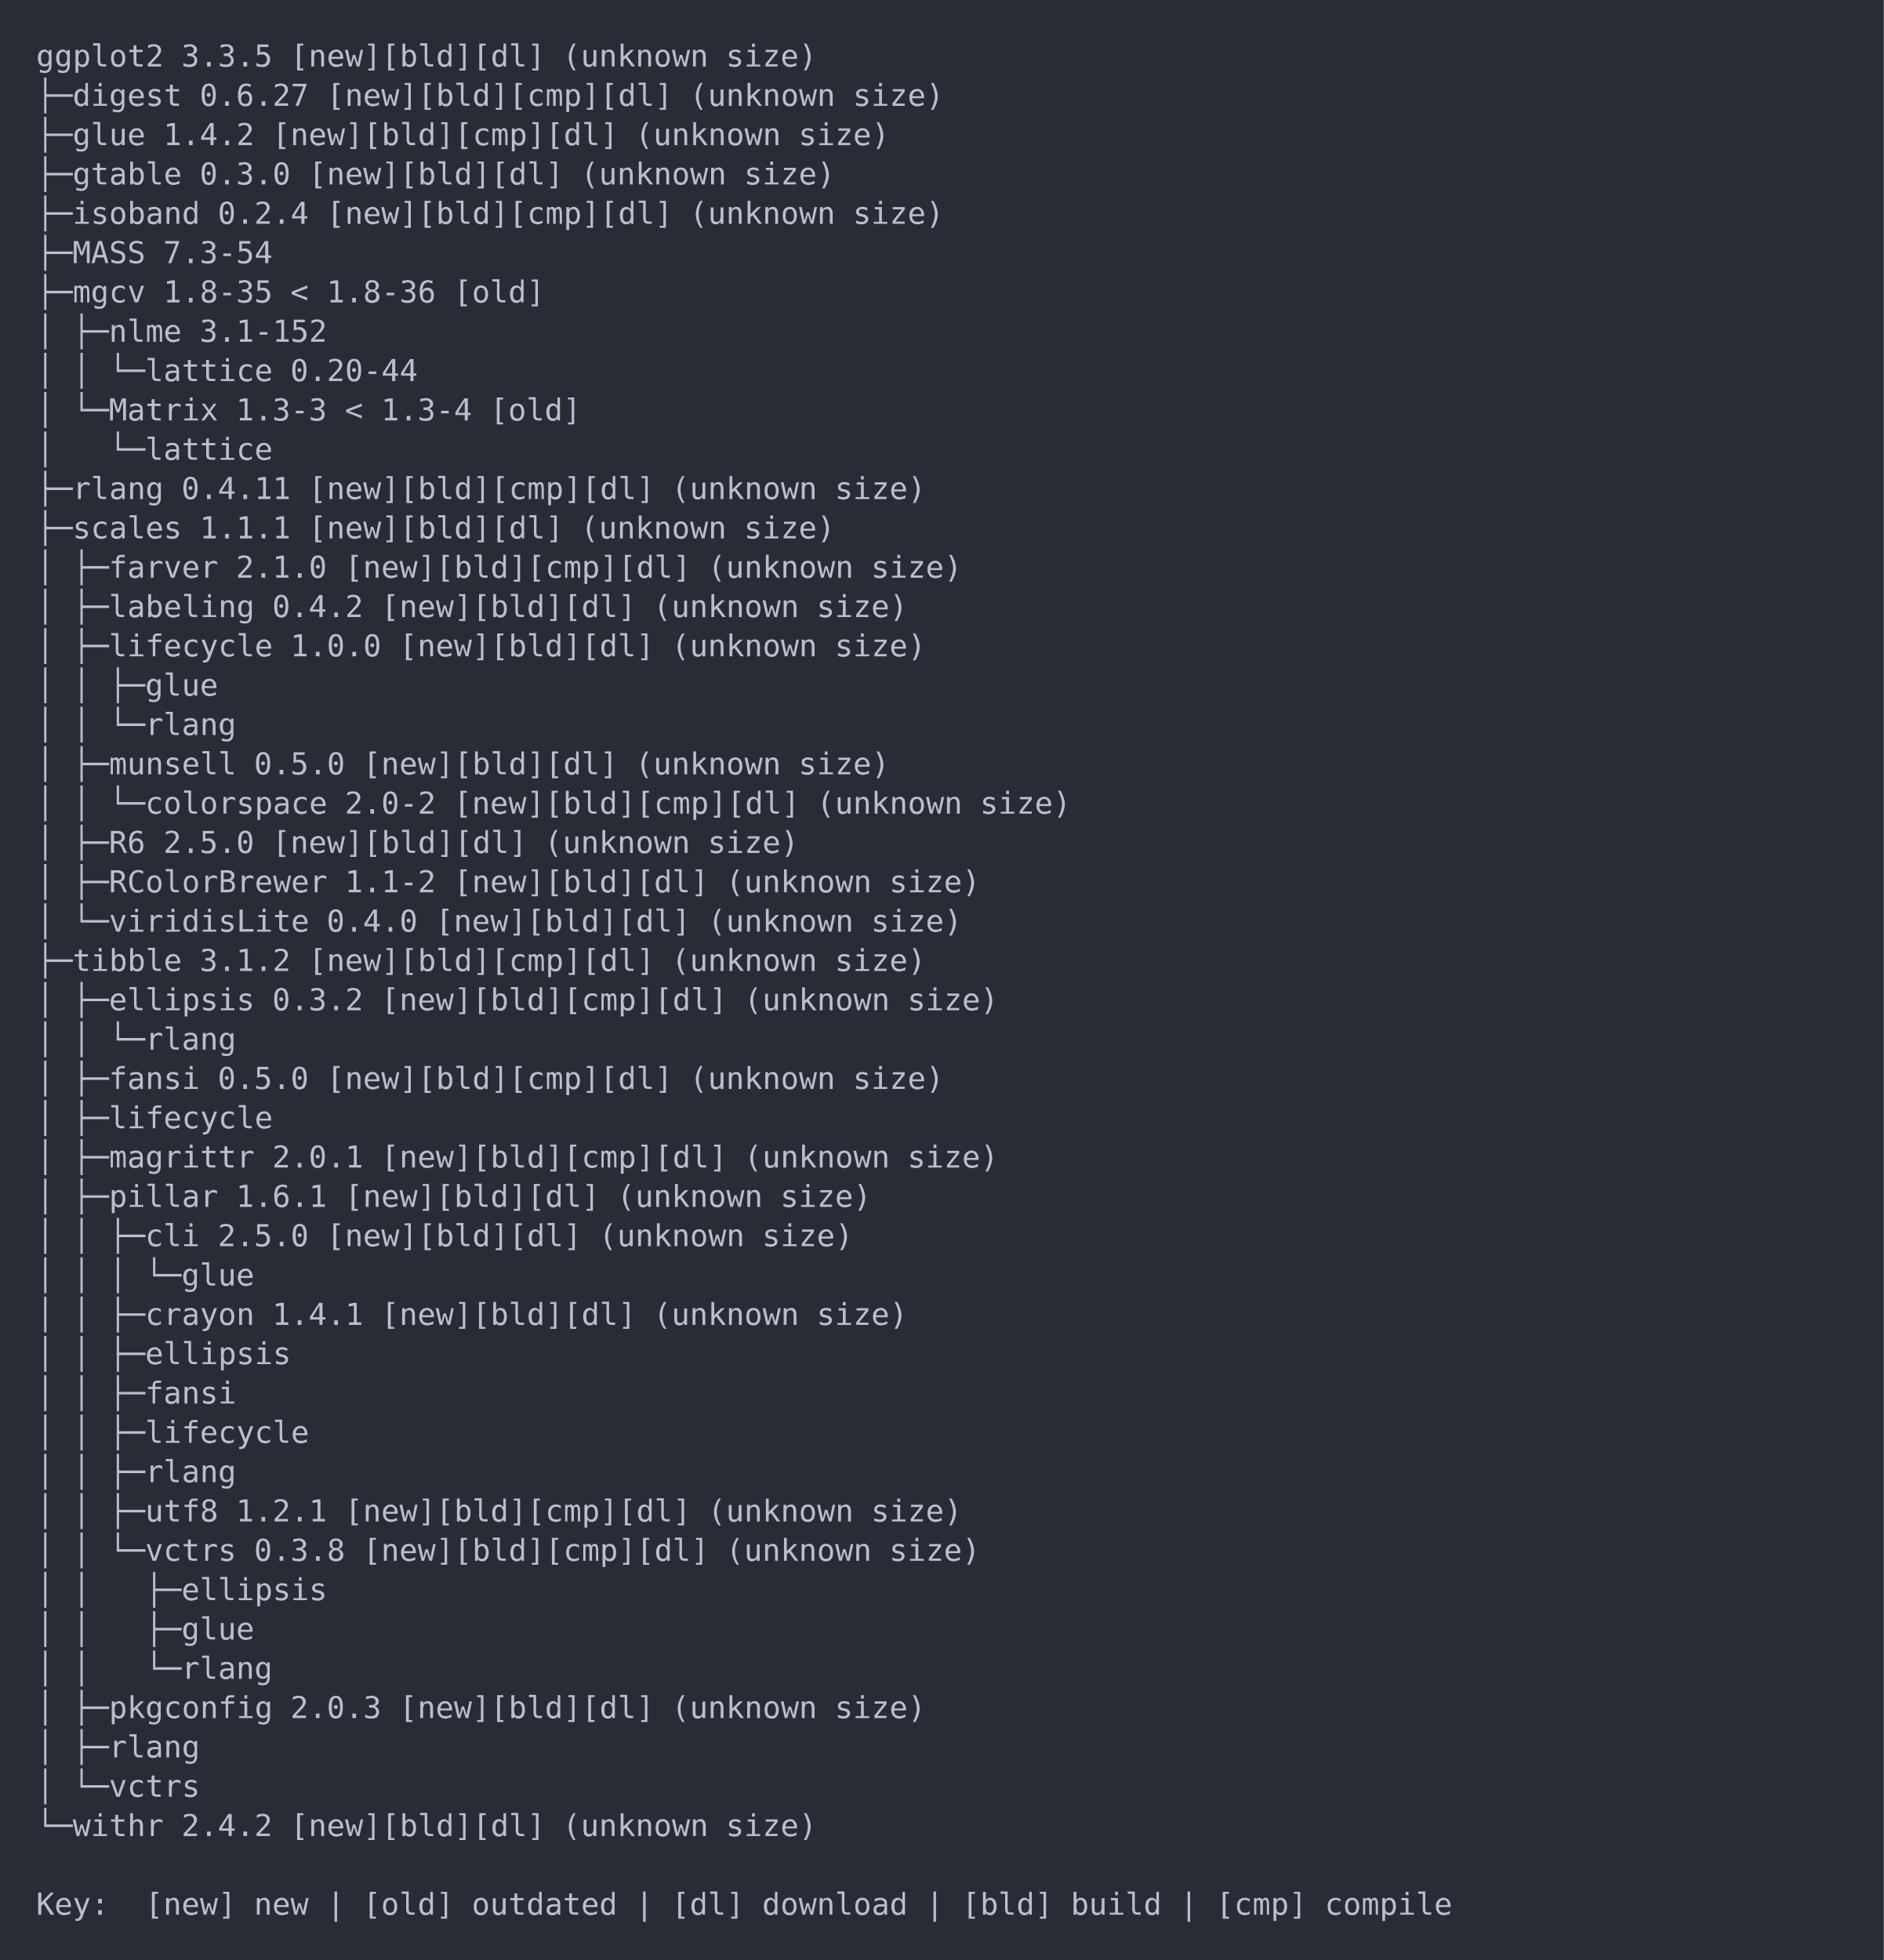
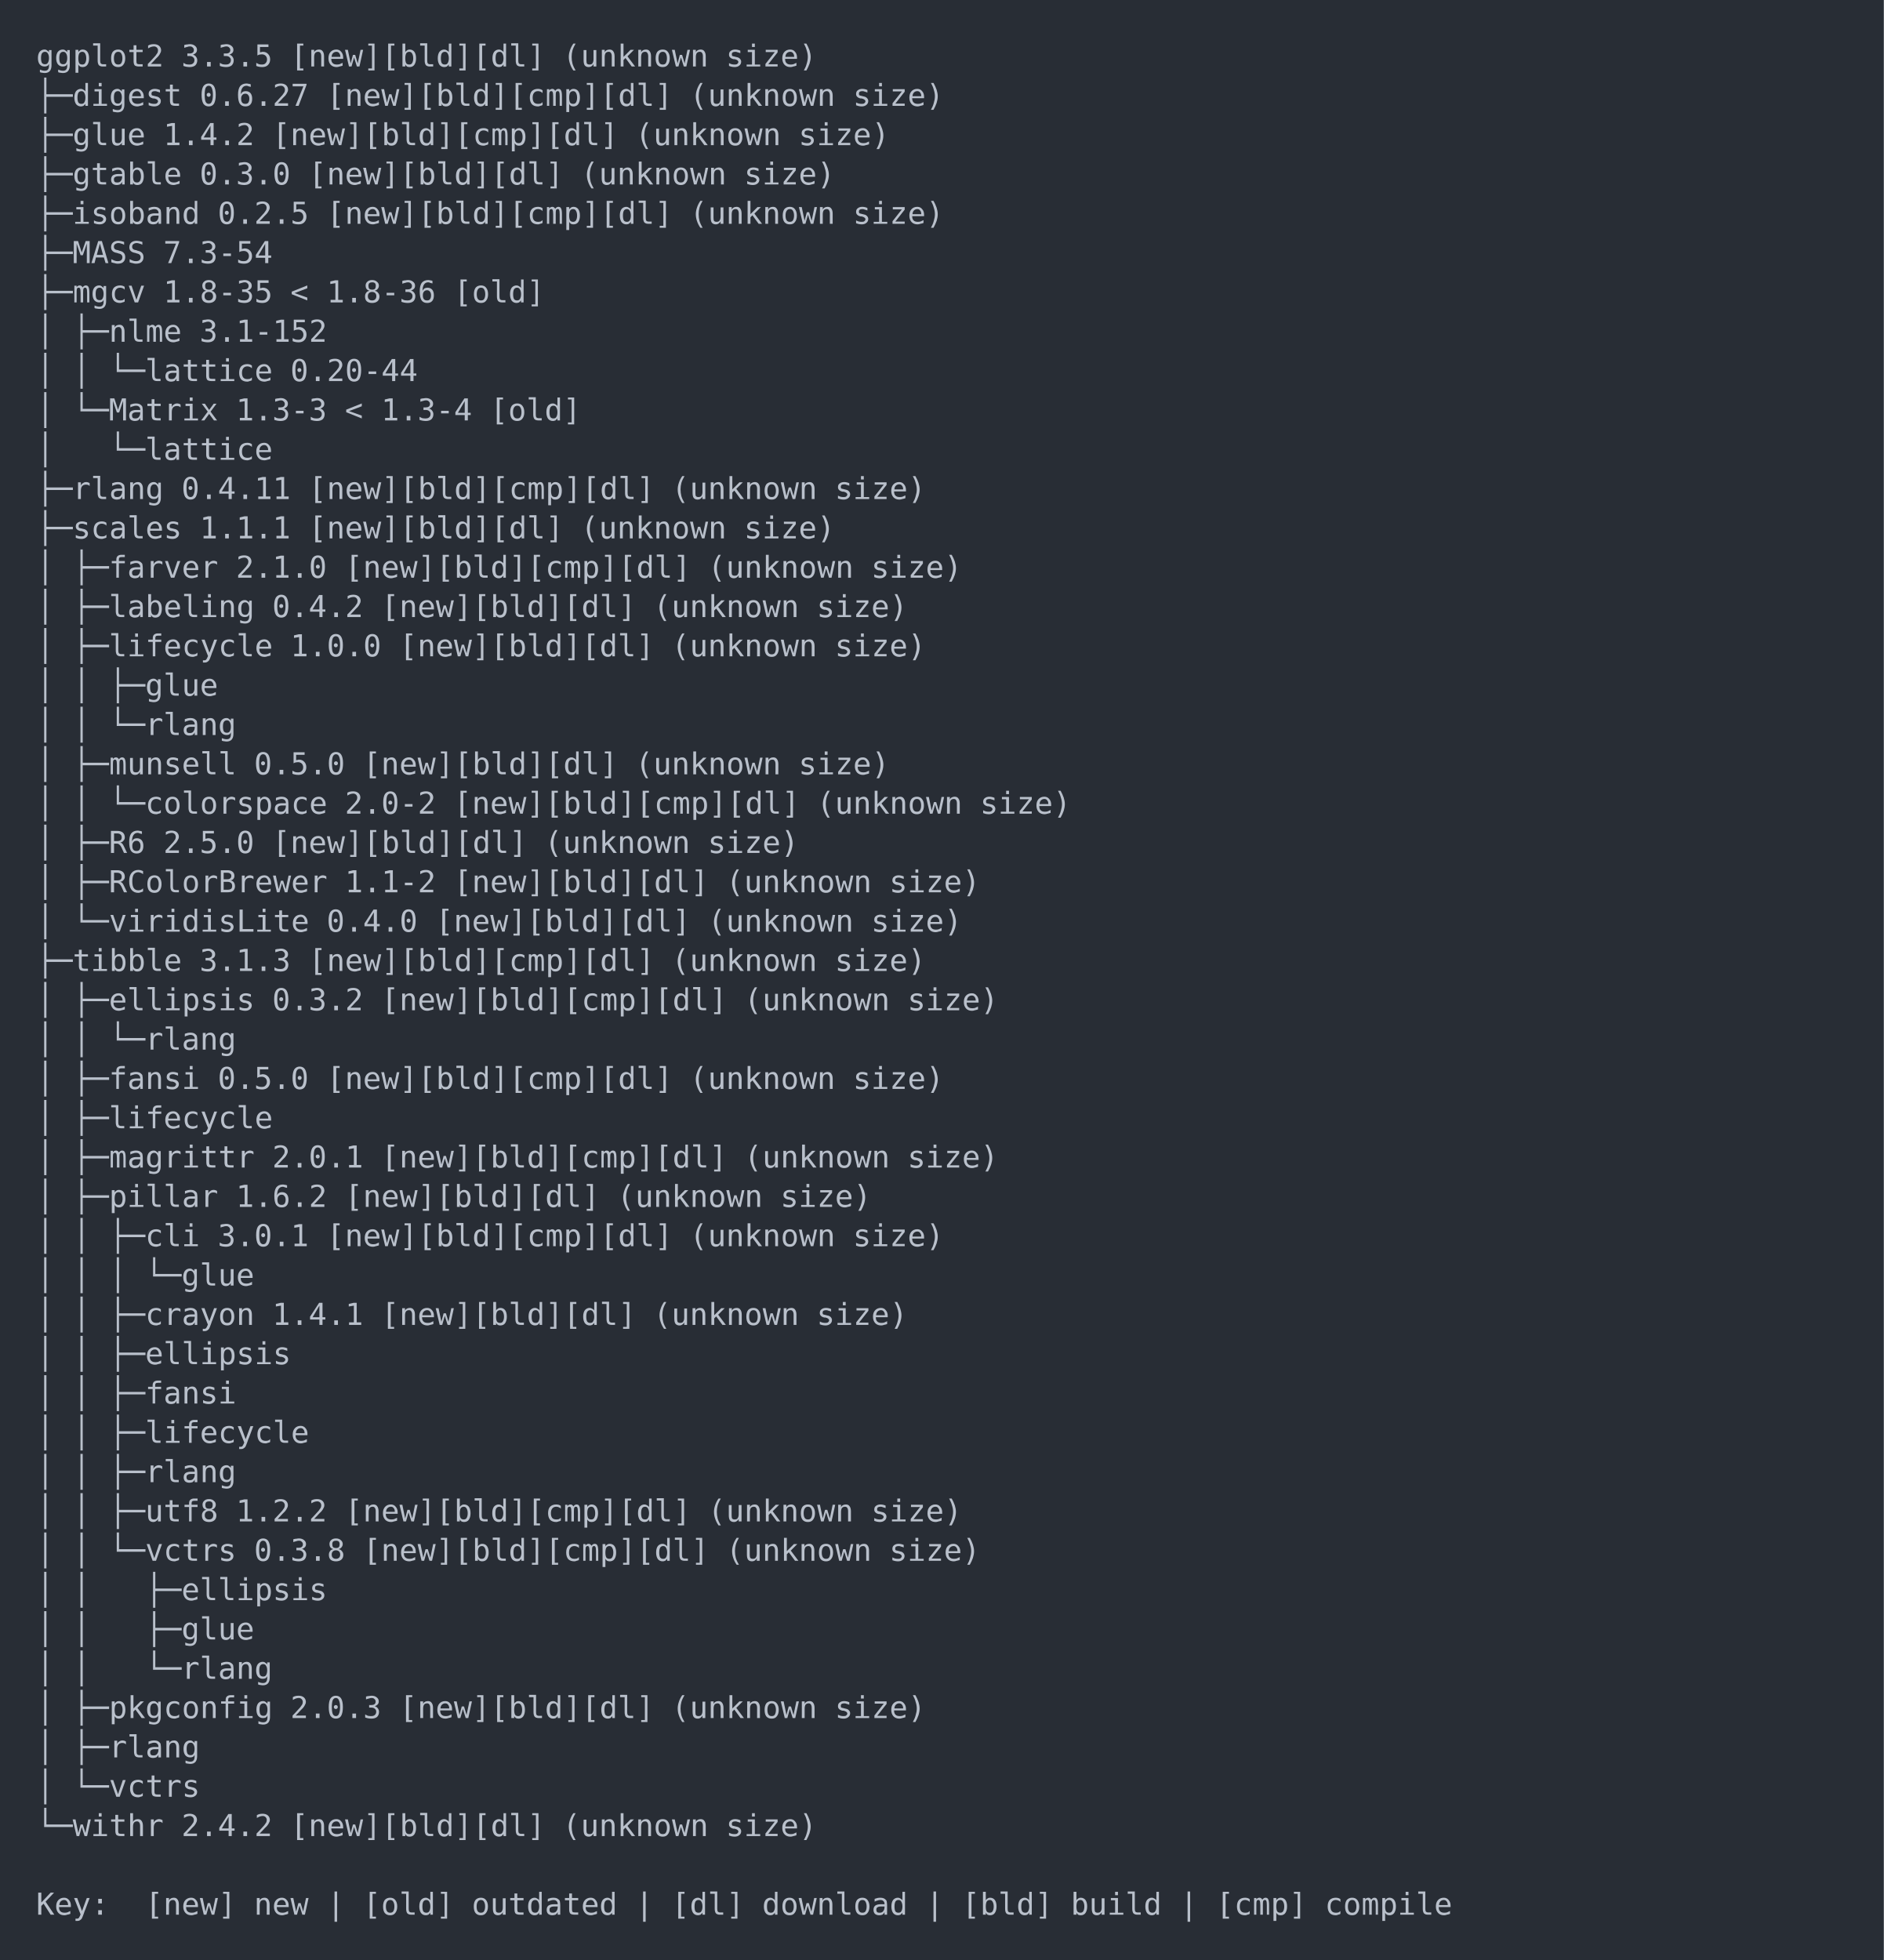
<svg xmlns="http://www.w3.org/2000/svg" xmlns:xlink="http://www.w3.org/1999/xlink" width="1040" height="1082.08">
  <rect width="1040" height="1082.08" rx="0" ry="0" class="a" />
  <svg height="1042.08" viewBox="0 0 100 104.208" width="1000" x="20" y="20">
    <style>.a{fill:rgb(40,45,53)}.b{font-family:'Fira Code',Monaco,Consolas,Menlo,'Bitstream Vera Sans Mono','Powerline Symbols',monospace}.c{fill:rgb(185,192,203);white-space:pre}.d{fill:transparent}</style>
    <g font-family="'Fira Code',Monaco,Consolas,Menlo,'Bitstream Vera Sans Mono','Powerline Symbols',monospace" font-size="1.67" class="b">
      <defs>
        <symbol id="1">
          <text x="0" y="1.67" class="c">│</text>
          <text x="2.004" y="1.67" class="c">│</text>
          <text x="4.008" y="1.67" class="c">└─rlang</text>
        </symbol>
        <symbol id="a">
          <rect height="49" width="100" x="0" y="0" class="d" />
        </symbol>
      </defs>
      <rect height="104.208" width="100" class="a" />
      <svg x="0" y="0" width="100">
        <svg x="0">
          <use xlink:href="#a" />
          <text x="0" y="1.67" class="c">ggplot2</text>
          <text x="8.016" y="1.67" class="c">3.3.5</text>
          <text x="14.028" y="1.67" class="c">[new][bld][dl]</text>
          <text x="29.058" y="1.67" class="c">(unknown</text>
          <text x="38.076" y="1.67" class="c">size)</text>
          <text x="0" y="3.841" class="c">├─digest</text>
          <text x="9.018" y="3.841" class="c">0.6.27</text>
          <text x="16.032" y="3.841" class="c">[new][bld][cmp][dl]</text>
          <text x="36.072" y="3.841" class="c">(unknown</text>
          <text x="45.09" y="3.841" class="c">size)</text>
          <text x="0" y="6.012" class="c">├─glue</text>
          <text x="7.014" y="6.012" class="c">1.4.2</text>
          <text x="13.026" y="6.012" class="c">[new][bld][cmp][dl]</text>
          <text x="33.066" y="6.012" class="c">(unknown</text>
          <text x="42.084" y="6.012" class="c">size)</text>
          <text x="0" y="8.183" class="c">├─gtable</text>
          <text x="9.018" y="8.183" class="c">0.3.0</text>
          <text x="15.03" y="8.183" class="c">[new][bld][dl]</text>
          <text x="30.06" y="8.183" class="c">(unknown</text>
          <text x="39.078" y="8.183" class="c">size)</text>
          <text x="0" y="10.354" class="c">├─isoband</text>
-           <text x="10.02" y="10.354" class="c">0.2.4</text>
+           <text x="10.02" y="10.354" class="c">0.2.5</text>
          <text x="16.032" y="10.354" class="c">[new][bld][cmp][dl]</text>
          <text x="36.072" y="10.354" class="c">(unknown</text>
          <text x="45.09" y="10.354" class="c">size)</text>
          <text x="0" y="12.525" class="c">├─MASS</text>
          <text x="7.014" y="12.525" class="c">7.3-54</text>
          <text x="0" y="14.696" class="c">├─mgcv</text>
          <text x="7.014" y="14.696" class="c">1.8-35</text>
          <text x="14.028" y="14.696" class="c">&lt;</text>
          <text x="16.032" y="14.696" class="c">1.8-36</text>
          <text x="23.046" y="14.696" class="c">[old]</text>
          <text x="0" y="16.867" class="c">│</text>
          <text x="2.004" y="16.867" class="c">├─nlme</text>
          <text x="9.018" y="16.867" class="c">3.1-152</text>
          <text x="0" y="19.038" class="c">│</text>
          <text x="2.004" y="19.038" class="c">│</text>
          <text x="4.008" y="19.038" class="c">└─lattice</text>
          <text x="14.028" y="19.038" class="c">0.20-44</text>
          <text x="0" y="21.209" class="c">│</text>
          <text x="2.004" y="21.209" class="c">└─Matrix</text>
          <text x="11.022" y="21.209" class="c">1.3-3</text>
          <text x="17.034" y="21.209" class="c">&lt;</text>
          <text x="19.038" y="21.209" class="c">1.3-4</text>
          <text x="25.05" y="21.209" class="c">[old]</text>
          <text x="0" y="23.38" class="c">│</text>
          <text x="4.008" y="23.38" class="c">└─lattice</text>
          <text x="0" y="25.551" class="c">├─rlang</text>
          <text x="8.016" y="25.551" class="c">0.4.11</text>
          <text x="15.03" y="25.551" class="c">[new][bld][cmp][dl]</text>
          <text x="35.07" y="25.551" class="c">(unknown</text>
          <text x="44.088" y="25.551" class="c">size)</text>
          <text x="0" y="27.722" class="c">├─scales</text>
          <text x="9.018" y="27.722" class="c">1.1.1</text>
          <text x="15.03" y="27.722" class="c">[new][bld][dl]</text>
          <text x="30.06" y="27.722" class="c">(unknown</text>
          <text x="39.078" y="27.722" class="c">size)</text>
          <text x="0" y="29.893" class="c">│</text>
          <text x="2.004" y="29.893" class="c">├─farver</text>
          <text x="11.022" y="29.893" class="c">2.1.0</text>
          <text x="17.034" y="29.893" class="c">[new][bld][cmp][dl]</text>
          <text x="37.074" y="29.893" class="c">(unknown</text>
          <text x="46.092" y="29.893" class="c">size)</text>
          <text x="0" y="32.064" class="c">│</text>
          <text x="2.004" y="32.064" class="c">├─labeling</text>
          <text x="13.026" y="32.064" class="c">0.4.2</text>
          <text x="19.038" y="32.064" class="c">[new][bld][dl]</text>
          <text x="34.068" y="32.064" class="c">(unknown</text>
          <text x="43.086" y="32.064" class="c">size)</text>
          <text x="0" y="34.235" class="c">│</text>
          <text x="2.004" y="34.235" class="c">├─lifecycle</text>
          <text x="14.028" y="34.235" class="c">1.0.0</text>
          <text x="20.04" y="34.235" class="c">[new][bld][dl]</text>
          <text x="35.07" y="34.235" class="c">(unknown</text>
          <text x="44.088" y="34.235" class="c">size)</text>
          <text x="0" y="36.406" class="c">│</text>
          <text x="2.004" y="36.406" class="c">│</text>
          <text x="4.008" y="36.406" class="c">├─glue</text>
          <use xlink:href="#1" y="36.907" />
          <text x="0" y="40.748" class="c">│</text>
          <text x="2.004" y="40.748" class="c">├─munsell</text>
          <text x="12.024" y="40.748" class="c">0.5.0</text>
          <text x="18.036" y="40.748" class="c">[new][bld][dl]</text>
          <text x="33.066" y="40.748" class="c">(unknown</text>
          <text x="42.084" y="40.748" class="c">size)</text>
          <text x="0" y="42.919" class="c">│</text>
          <text x="2.004" y="42.919" class="c">│</text>
          <text x="4.008" y="42.919" class="c">└─colorspace</text>
          <text x="17.034" y="42.919" class="c">2.0-2</text>
          <text x="23.046" y="42.919" class="c">[new][bld][cmp][dl]</text>
          <text x="43.086" y="42.919" class="c">(unknown</text>
          <text x="52.104" y="42.919" class="c">size)</text>
          <text x="0" y="45.09" class="c">│</text>
          <text x="2.004" y="45.09" class="c">├─R6</text>
          <text x="7.014" y="45.09" class="c">2.5.0</text>
          <text x="13.026" y="45.09" class="c">[new][bld][dl]</text>
          <text x="28.056" y="45.09" class="c">(unknown</text>
          <text x="37.074" y="45.09" class="c">size)</text>
          <text x="0" y="47.261" class="c">│</text>
          <text x="2.004" y="47.261" class="c">├─RColorBrewer</text>
          <text x="17.034" y="47.261" class="c">1.1-2</text>
          <text x="23.046" y="47.261" class="c">[new][bld][dl]</text>
          <text x="38.076" y="47.261" class="c">(unknown</text>
          <text x="47.094" y="47.261" class="c">size)</text>
          <text x="0" y="49.432" class="c">│</text>
          <text x="2.004" y="49.432" class="c">└─viridisLite</text>
          <text x="16.032" y="49.432" class="c">0.4.0</text>
          <text x="22.044" y="49.432" class="c">[new][bld][dl]</text>
          <text x="37.074" y="49.432" class="c">(unknown</text>
          <text x="46.092" y="49.432" class="c">size)</text>
          <text x="0" y="51.603" class="c">├─tibble</text>
-           <text x="9.018" y="51.603" class="c">3.1.2</text>
+           <text x="9.018" y="51.603" class="c">3.1.3</text>
          <text x="15.03" y="51.603" class="c">[new][bld][cmp][dl]</text>
          <text x="35.07" y="51.603" class="c">(unknown</text>
          <text x="44.088" y="51.603" class="c">size)</text>
          <text x="0" y="53.774" class="c">│</text>
          <text x="2.004" y="53.774" class="c">├─ellipsis</text>
          <text x="13.026" y="53.774" class="c">0.3.2</text>
          <text x="19.038" y="53.774" class="c">[new][bld][cmp][dl]</text>
          <text x="39.078" y="53.774" class="c">(unknown</text>
          <text x="48.096" y="53.774" class="c">size)</text>
          <use xlink:href="#1" y="54.275" />
          <text x="0" y="58.116" class="c">│</text>
          <text x="2.004" y="58.116" class="c">├─fansi</text>
          <text x="10.02" y="58.116" class="c">0.5.0</text>
          <text x="16.032" y="58.116" class="c">[new][bld][cmp][dl]</text>
          <text x="36.072" y="58.116" class="c">(unknown</text>
          <text x="45.09" y="58.116" class="c">size)</text>
          <text x="0" y="60.287" class="c">│</text>
          <text x="2.004" y="60.287" class="c">├─lifecycle</text>
          <text x="0" y="62.458" class="c">│</text>
          <text x="2.004" y="62.458" class="c">├─magrittr</text>
          <text x="13.026" y="62.458" class="c">2.0.1</text>
          <text x="19.038" y="62.458" class="c">[new][bld][cmp][dl]</text>
          <text x="39.078" y="62.458" class="c">(unknown</text>
          <text x="48.096" y="62.458" class="c">size)</text>
          <text x="0" y="64.629" class="c">│</text>
          <text x="2.004" y="64.629" class="c">├─pillar</text>
-           <text x="11.022" y="64.629" class="c">1.6.1</text>
+           <text x="11.022" y="64.629" class="c">1.6.2</text>
          <text x="17.034" y="64.629" class="c">[new][bld][dl]</text>
          <text x="32.064" y="64.629" class="c">(unknown</text>
          <text x="41.082" y="64.629" class="c">size)</text>
          <text x="0" y="66.8" class="c">│</text>
          <text x="2.004" y="66.8" class="c">│</text>
          <text x="4.008" y="66.8" class="c">├─cli</text>
-           <text x="10.02" y="66.8" class="c">2.5.0</text>
-           <text x="16.032" y="66.8" class="c">[new][bld][dl]</text>
-           <text x="31.062" y="66.8" class="c">(unknown</text>
-           <text x="40.08" y="66.8" class="c">size)</text>
+           <text x="10.02" y="66.8" class="c">3.0.1</text>
+           <text x="16.032" y="66.8" class="c">[new][bld][cmp][dl]</text>
+           <text x="36.072" y="66.8" class="c">(unknown</text>
+           <text x="45.09" y="66.8" class="c">size)</text>
          <text x="0" y="68.971" class="c">│</text>
          <text x="2.004" y="68.971" class="c">│</text>
          <text x="4.008" y="68.971" class="c">│</text>
          <text x="6.012" y="68.971" class="c">└─glue</text>
          <text x="0" y="71.142" class="c">│</text>
          <text x="2.004" y="71.142" class="c">│</text>
          <text x="4.008" y="71.142" class="c">├─crayon</text>
          <text x="13.026" y="71.142" class="c">1.4.1</text>
          <text x="19.038" y="71.142" class="c">[new][bld][dl]</text>
          <text x="34.068" y="71.142" class="c">(unknown</text>
          <text x="43.086" y="71.142" class="c">size)</text>
          <text x="0" y="73.313" class="c">│</text>
          <text x="2.004" y="73.313" class="c">│</text>
          <text x="4.008" y="73.313" class="c">├─ellipsis</text>
          <text x="0" y="75.484" class="c">│</text>
          <text x="2.004" y="75.484" class="c">│</text>
          <text x="4.008" y="75.484" class="c">├─fansi</text>
          <text x="0" y="77.655" class="c">│</text>
          <text x="2.004" y="77.655" class="c">│</text>
          <text x="4.008" y="77.655" class="c">├─lifecycle</text>
          <text x="0" y="79.826" class="c">│</text>
          <text x="2.004" y="79.826" class="c">│</text>
          <text x="4.008" y="79.826" class="c">├─rlang</text>
          <text x="0" y="81.997" class="c">│</text>
          <text x="2.004" y="81.997" class="c">│</text>
          <text x="4.008" y="81.997" class="c">├─utf8</text>
-           <text x="11.022" y="81.997" class="c">1.2.1</text>
+           <text x="11.022" y="81.997" class="c">1.2.2</text>
          <text x="17.034" y="81.997" class="c">[new][bld][cmp][dl]</text>
          <text x="37.074" y="81.997" class="c">(unknown</text>
          <text x="46.092" y="81.997" class="c">size)</text>
          <text x="0" y="84.168" class="c">│</text>
          <text x="2.004" y="84.168" class="c">│</text>
          <text x="4.008" y="84.168" class="c">└─vctrs</text>
          <text x="12.024" y="84.168" class="c">0.3.8</text>
          <text x="18.036" y="84.168" class="c">[new][bld][cmp][dl]</text>
          <text x="38.076" y="84.168" class="c">(unknown</text>
          <text x="47.094" y="84.168" class="c">size)</text>
          <text x="0" y="86.339" class="c">│</text>
          <text x="2.004" y="86.339" class="c">│</text>
          <text x="6.012" y="86.339" class="c">├─ellipsis</text>
          <text x="0" y="88.51" class="c">│</text>
          <text x="2.004" y="88.51" class="c">│</text>
          <text x="6.012" y="88.51" class="c">├─glue</text>
          <text x="0" y="90.681" class="c">│</text>
          <text x="2.004" y="90.681" class="c">│</text>
          <text x="6.012" y="90.681" class="c">└─rlang</text>
          <text x="0" y="92.852" class="c">│</text>
          <text x="2.004" y="92.852" class="c">├─pkgconfig</text>
          <text x="14.028" y="92.852" class="c">2.0.3</text>
          <text x="20.04" y="92.852" class="c">[new][bld][dl]</text>
          <text x="35.07" y="92.852" class="c">(unknown</text>
          <text x="44.088" y="92.852" class="c">size)</text>
          <text x="0" y="95.023" class="c">│</text>
          <text x="2.004" y="95.023" class="c">├─rlang</text>
          <text x="0" y="97.194" class="c">│</text>
          <text x="2.004" y="97.194" class="c">└─vctrs</text>
          <text x="0" y="99.365" class="c">└─withr</text>
          <text x="8.016" y="99.365" class="c">2.4.2</text>
          <text x="14.028" y="99.365" class="c">[new][bld][dl]</text>
          <text x="29.058" y="99.365" class="c">(unknown</text>
          <text x="38.076" y="99.365" class="c">size)</text>
          <text x="0" y="103.707" class="c">Key:</text>
          <text x="6.012" y="103.707" class="c">[new]</text>
          <text x="12.024" y="103.707" class="c">new</text>
          <text x="16.032" y="103.707" class="c">|</text>
          <text x="18.036" y="103.707" class="c">[old]</text>
          <text x="24.048" y="103.707" class="c">outdated</text>
          <text x="33.066" y="103.707" class="c">|</text>
          <text x="35.07" y="103.707" class="c">[dl]</text>
          <text x="40.08" y="103.707" class="c">download</text>
          <text x="49.098" y="103.707" class="c">|</text>
          <text x="51.102" y="103.707" class="c">[bld]</text>
          <text x="57.114" y="103.707" class="c">build</text>
          <text x="63.126" y="103.707" class="c">|</text>
          <text x="65.13" y="103.707" class="c">[cmp]</text>
          <text x="71.142" y="103.707" class="c">compile</text>
        </svg>
      </svg>
    </g>
  </svg>
</svg>
